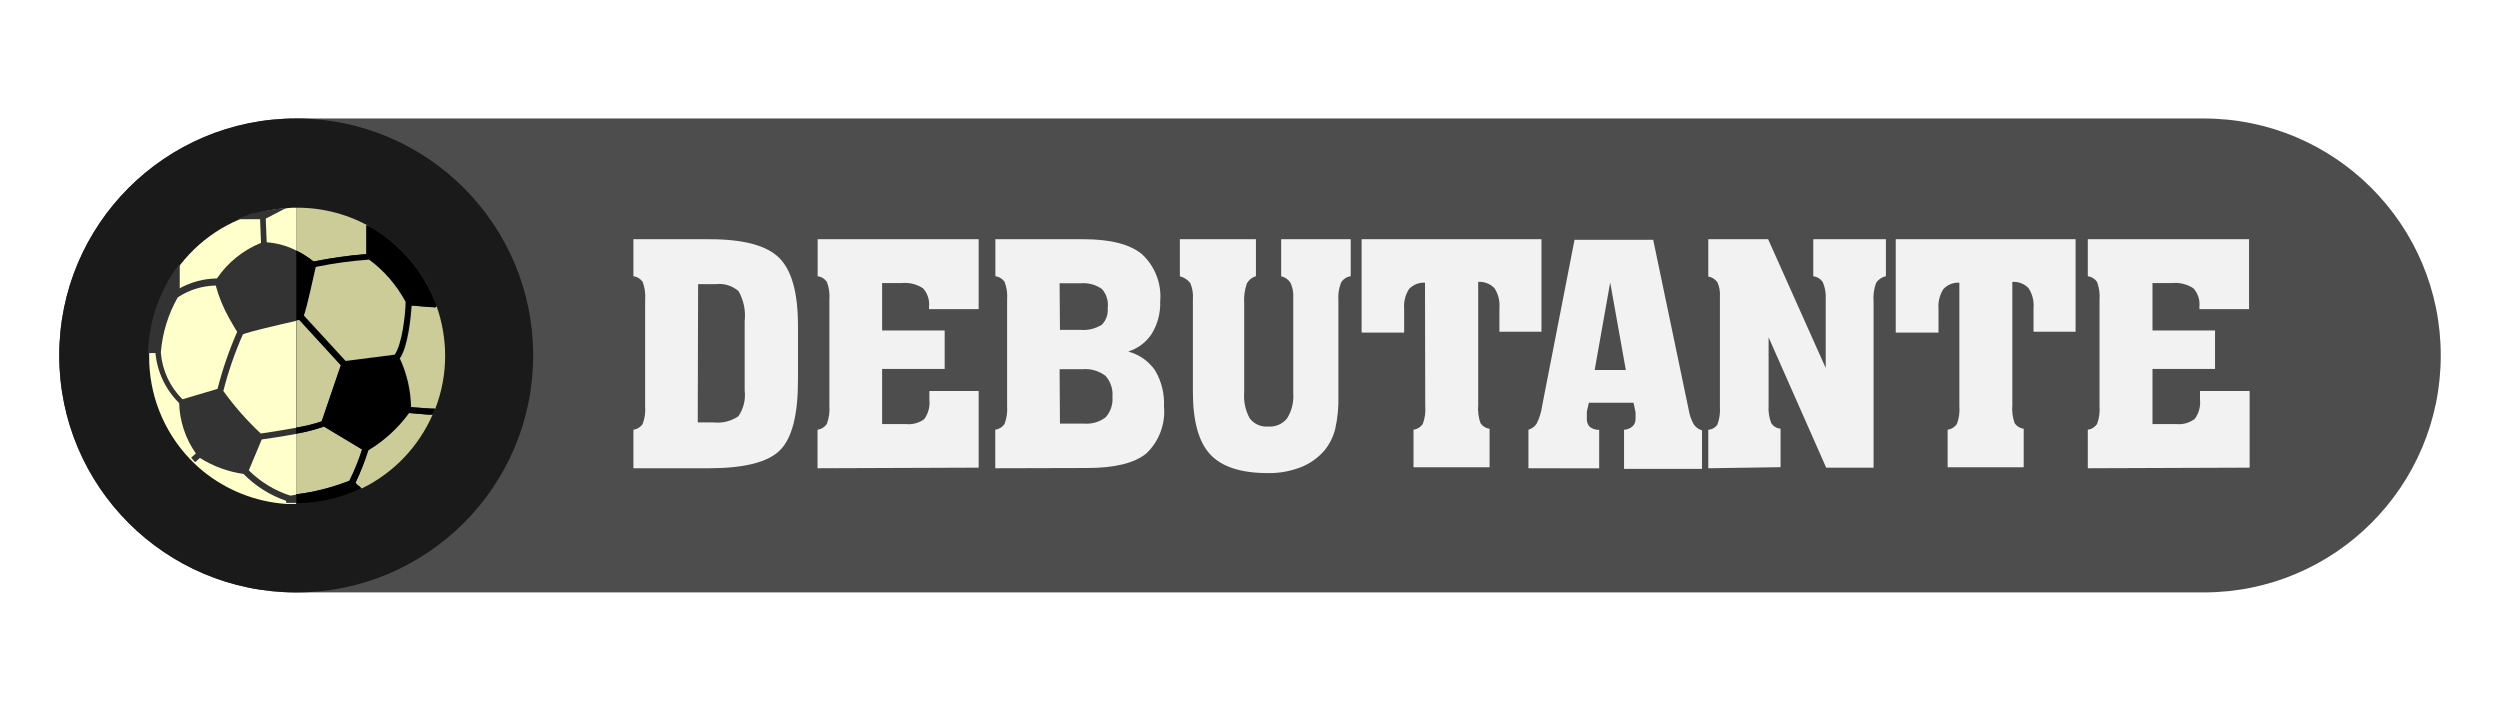
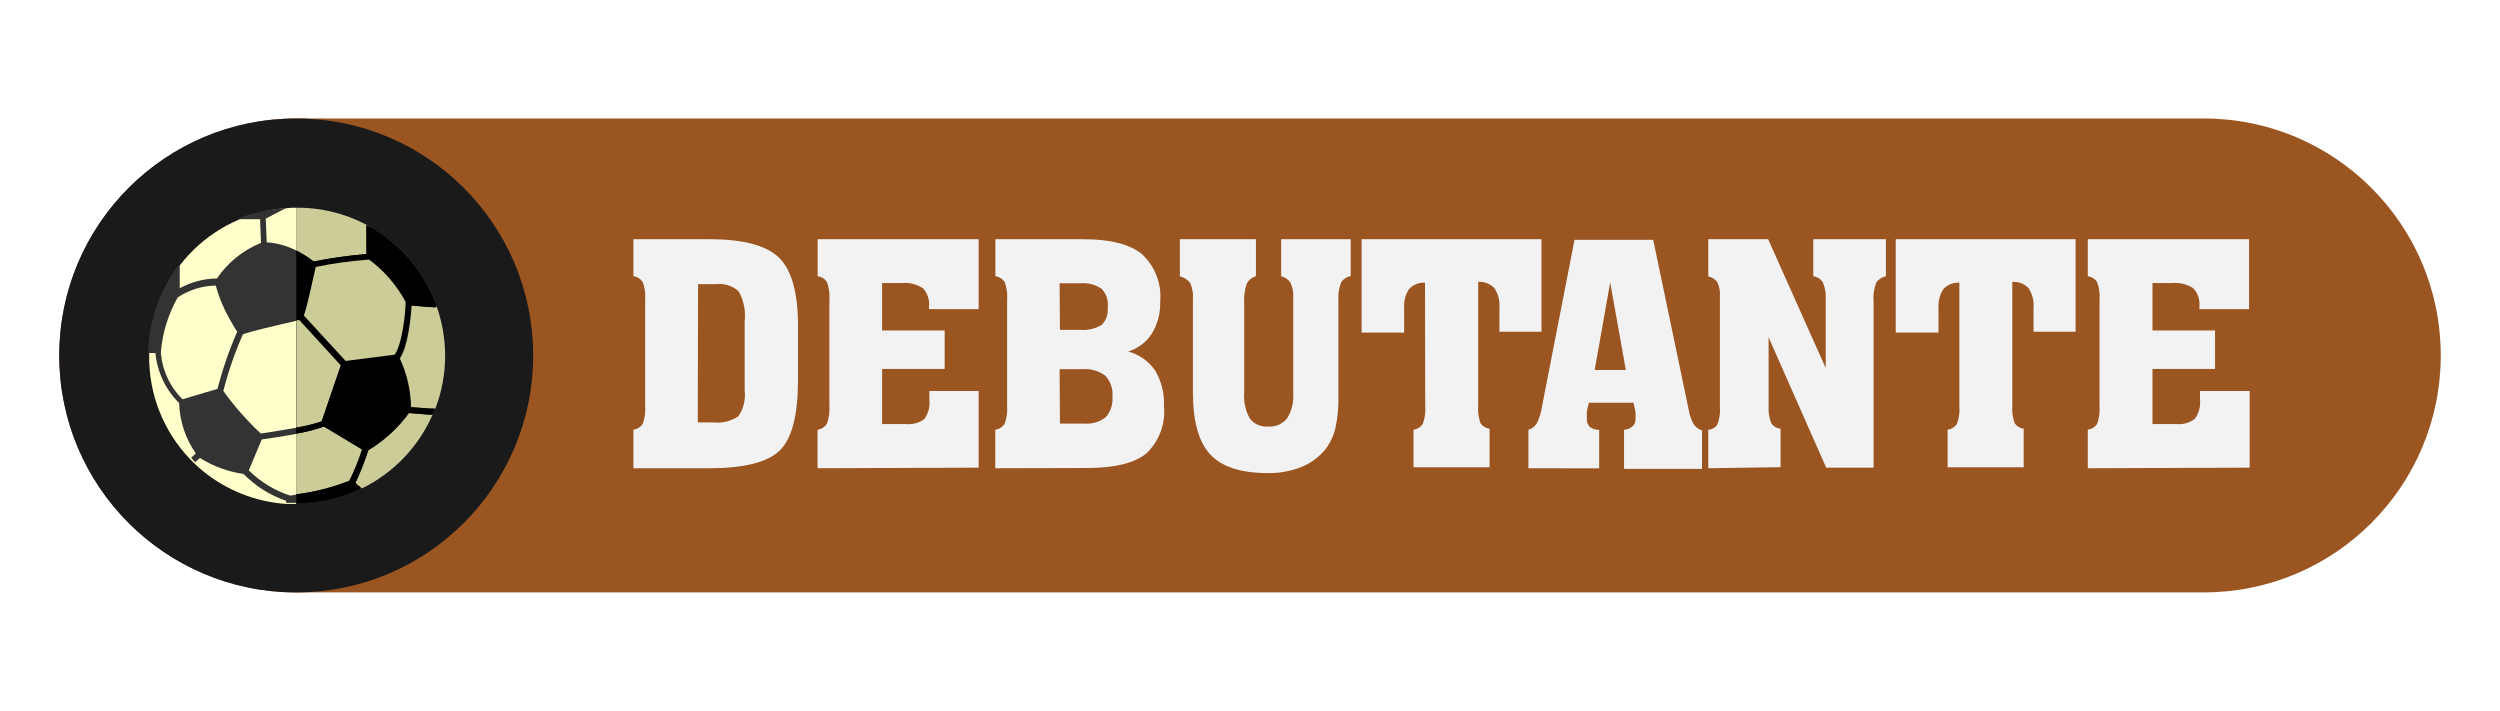
<svg xmlns="http://www.w3.org/2000/svg" id="Municipios_de_la_provincia_de_Santa_Cruz_de_Tenerife" data-name="Municipios de la provincia de Santa Cruz de Tenerife" viewBox="0 0 211 60">
  <defs>
-     <style>.cls-1{fill:#4d4d4d;}.cls-2{fill:#1a1a1a;}.cls-3{fill:#cc9;}.cls-4{fill:#ffc;}.cls-5{fill:#333;}.cls-6{fill:#f2f2f2;}</style>
+     <style>.cls-1{fill:#9b5521;}.cls-2{fill:#1a1a1a;}.cls-3{fill:#cc9;}.cls-4{fill:#ffc;}.cls-5{fill:#333;}.cls-6{fill:#f2f2f2;}</style>
  </defs>
  <rect class="cls-1" x="5" y="10" width="201" height="40" rx="20" ry="20" />
  <path class="cls-2" d="M25,10h0A20,20,0,0,1,45,30h0A20,20,0,0,1,25,50h0A20,20,0,0,1,5,30H5A20,20,0,0,1,25,10Z" />
  <path class="cls-3" d="M31.41,19.24l-.2-.11L30.93,19v2.44a39.1,39.1,0,0,0-4.46.63A7.94,7.94,0,0,0,25,21.15V17.53h.05A12.45,12.45,0,0,1,31.41,19.24Z" />
  <path class="cls-3" d="M28.79,30.81h0l-1.62,4.74h0a12.84,12.84,0,0,1-2.15.53V27l.25-.05h0Z" />
  <path class="cls-3" d="M30.59,37.95a18.4,18.4,0,0,1-1.07,2.64A18.6,18.6,0,0,1,25,41.72V36.59A14,14,0,0,0,27.37,36Z" />
  <path class="cls-4" d="M25,17.53v25q-.44,0-.87,0a12.46,12.46,0,0,1-7-2.77c-.25-.21-.5-.42-.73-.65l-.36-.36A12.43,12.43,0,0,1,12.59,30v-.13A12.45,12.45,0,0,1,24.22,17.57,5.39,5.39,0,0,1,25,17.53Z" />
  <path class="cls-3" d="M36.51,35a12.51,12.51,0,0,1-6,6.24l.05,0,0,0h0l-.15-.13L30.26,41h0L30,40.76A21.51,21.51,0,0,0,31.1,38a11.76,11.76,0,0,0,3.43-3.14l1.6.13h.38Z" />
  <path class="cls-3" d="M37.57,30a12.32,12.32,0,0,1-.83,4.49l-.36,0-1.68-.12a10.23,10.23,0,0,0-.95-4.12h0c.71-1,.94-3.6,1-4.46,1.23.11,1.68.15,1.86.15a.23.23,0,0,0,.15,0l.08-.07v-.05A12.61,12.61,0,0,1,37.57,30Z" />
  <path class="cls-5" d="M36.81,25.72a9.66,9.66,0,0,0-1.21-2.48,12.09,12.09,0,0,0-4.18-4,12.4,12.4,0,0,1,3.15,2.65,12.27,12.27,0,0,1,2.26,3.88Zm-.08,8.79h0c-.08.17-.15.34-.22.51h0l.2-.5ZM25,42.5v-.75l-.5.08A8.83,8.83,0,0,1,21,39.7l1.09-2.61c.51-.07,1.74-.25,2.92-.47V36.1c-.94.17-2,.34-3,.49h0A24.66,24.66,0,0,1,18.85,33a30.14,30.14,0,0,1,1.65-4.78C21,28,23.33,27.46,25,27.08V21.14a6.52,6.52,0,0,0-2.49-.69h0l-.08-2,1.62-.84.15-.08.07,0-1,.12a5.65,5.65,0,0,0-.67.11h-.13a7.85,7.85,0,0,0-1,.25h0l-.08,0h-.11l-.32.11L20,18.5h.22l.62,0,1.11,0,.08,2a8.19,8.19,0,0,0-3.72,3,6.69,6.69,0,0,0-3.14.83h0c0-.67,0-1.52,0-1.52v-.53l-.33.41a12.93,12.93,0,0,0-2.34,6.91v.2h.62a6.83,6.83,0,0,0,2,4.22,7.78,7.78,0,0,0,1.41,4.25h0l-.4.36h0l.34.38,0,0,.4-.36A9.4,9.4,0,0,0,20.55,40h0a9.29,9.29,0,0,0,3.6,2.27v0l0,.17h.95a11.73,11.73,0,0,0,5.22-1.16l.17-.09a12.37,12.37,0,0,1-5.41,1.23h0Zm-9.6-8.8a6.23,6.23,0,0,1-1.82-3.88v-.13A11.2,11.2,0,0,1,15,25.1v0a6,6,0,0,1,3.21-1,12,12,0,0,0,1.11,2.72c.22.41.44.75.58,1a2,2,0,0,1,.12.18,31,31,0,0,0-1.66,4.82Z" />
  <path d="M36.59,25.92a.23.23,0,0,0,.15,0l.08-.07v-.05a12.52,12.52,0,0,0-2.26-3.88,12.72,12.72,0,0,0-3.15-2.65,0,0,0,0,1,0,0l-.2-.11L30.92,19v2.44a39.1,39.1,0,0,0-4.46.63A7.94,7.94,0,0,0,25,21.14v5.91l.25-.05h0l3.51,3.83h0l-1.62,4.74h0a12.84,12.84,0,0,1-2.15.53v.51A14,14,0,0,0,27.33,36l3.22,1.93a18.4,18.4,0,0,1-1.07,2.64A18.6,18.6,0,0,1,25,41.72v.75H25a12.37,12.37,0,0,0,5.41-1.23h0l.05,0,0,0h0L30.31,41,30.22,41h0L30,40.75A21.51,21.51,0,0,0,31.06,38a11.76,11.76,0,0,0,3.43-3.14l1.6.13h.38c.08-.17.15-.34.21-.51l-.36,0-1.68-.12a10.23,10.23,0,0,0-.95-4.12h0c.71-1,.94-3.6,1-4.46C36,25.88,36.41,25.92,36.59,25.92Zm-2.36-.41c0,1-.3,3.59-.92,4.45l-4.14.53-3.52-3.83c.29-.8.79-3.22,1-4.1a34.66,34.66,0,0,1,4.5-.62,11,11,0,0,1,3.13,3.58Z" />
  <path class="cls-3" d="M34.23,25.48v0c0,1-.3,3.59-.92,4.45l-4.14.53-3.52-3.83c.29-.8.79-3.22,1-4.1a34.66,34.66,0,0,1,4.5-.62A10.7,10.7,0,0,1,34.23,25.48Z" />
  <path class="cls-6" d="M59.89,39.52H53.46V36.27a1.14,1.14,0,0,0,.78-.48,3.53,3.53,0,0,0,.21-1.53V25.32a3.53,3.53,0,0,0-.21-1.53,1.14,1.14,0,0,0-.78-.48V20.19h6.42q4.29,0,5.88,1.57t1.59,5.72V32.1q0,4.37-1.51,5.89T59.89,39.52Zm-1-3.87h1.31a3.12,3.12,0,0,0,2.12-.52,3.16,3.16,0,0,0,.53-2.18V27.11a4.2,4.2,0,0,0-.51-2.53,2.45,2.45,0,0,0-1.91-.6H60.2l-1.28,0Z" />
  <path class="cls-6" d="M69,39.52V36.27a1.14,1.14,0,0,0,.78-.48A3.53,3.53,0,0,0,70,34.26V25.32a3.53,3.53,0,0,0-.21-1.53,1.14,1.14,0,0,0-.78-.48V20.19H82.6v5.9H78.41v-.2a2,2,0,0,0-.51-1.56,2.78,2.78,0,0,0-1.8-.44H74.45v4h5.28v3.25H74.45v4.65h2A2.2,2.2,0,0,0,78,35.38a2.34,2.34,0,0,0,.44-1.64V33H82.6v6.47Z" />
  <path class="cls-6" d="M84,39.52V36.27a1.14,1.14,0,0,0,.78-.48A3.53,3.53,0,0,0,85,34.26V25.32a3.53,3.53,0,0,0-.21-1.53,1.14,1.14,0,0,0-.78-.48V20.19h7.44q3.39,0,4.93,1.26a4.86,4.86,0,0,1,1.54,4,4.88,4.88,0,0,1-.7,2.7,3.66,3.66,0,0,1-2,1.52,4,4,0,0,1,2.28,1.61,5.43,5.43,0,0,1,.74,3,4.87,4.87,0,0,1-1.5,4q-1.5,1.22-5,1.22Zm5.46-11.68h1.73A2.88,2.88,0,0,0,93,27.4,1.75,1.75,0,0,0,93.49,26,2,2,0,0,0,93,24.39a2.7,2.7,0,0,0-1.8-.48H89.43Zm0,7.91h2a2.66,2.66,0,0,0,1.86-.53,2.32,2.32,0,0,0,.57-1.75,2.29,2.29,0,0,0-.6-1.76,2.81,2.81,0,0,0-1.93-.55H89.43Z" />
  <path class="cls-6" d="M99.58,23.32V20.19H106v3.12a1.29,1.29,0,0,0-.77.62,4.32,4.32,0,0,0-.22,1.71v7.49a3.85,3.85,0,0,0,.48,2.2,1.78,1.78,0,0,0,1.55.67,1.86,1.86,0,0,0,1.59-.69,3.49,3.49,0,0,0,.52-2.1V25.11a2.58,2.58,0,0,0-.23-1.24,1.23,1.23,0,0,0-.79-.55V20.19H114v3.12a1.15,1.15,0,0,0-.81.53,3.45,3.45,0,0,0-.23,1.53v8a11.25,11.25,0,0,1-.27,2.84A4.67,4.67,0,0,1,111.8,38a5.12,5.12,0,0,1-2,1.43,7.38,7.38,0,0,1-2.78.5q-3.4,0-4.87-1.57t-1.47-5.28V25.27a2.94,2.94,0,0,0-.22-1.38A1.59,1.59,0,0,0,99.58,23.32Z" />
  <path class="cls-6" d="M120.27,23.86a1.69,1.69,0,0,0-1.35.54,2.68,2.68,0,0,0-.41,1.67v2h-3.59V20.19H130.1V28h-3.55v-2a2.64,2.64,0,0,0-.42-1.68,1.74,1.74,0,0,0-1.37-.53v10.4a3.61,3.61,0,0,0,.2,1.54,1.13,1.13,0,0,0,.76.46v3.25h-6.42V36.27a1.14,1.14,0,0,0,.78-.48,3.5,3.5,0,0,0,.21-1.53Z" />
  <path class="cls-6" d="M129,39.52V36.27a1.23,1.23,0,0,0,.7-.53,4.8,4.8,0,0,0,.46-1.5l2.73-14h6.64l3,14.36a3.69,3.69,0,0,0,.43,1.23,1.27,1.27,0,0,0,.69.49v3.25h-6.58V36.27a1.15,1.15,0,0,0,.71-.28.83.83,0,0,0,.26-.63c0-.07,0-.15,0-.25s0-.2,0-.31l-.17-.81H134.1l-.17.74c0,.14,0,.25,0,.34s0,.17,0,.25a.92.92,0,0,0,.25.71,1.23,1.23,0,0,0,.79.25v3.25Zm5.59-8.29h2.63l-1.32-7.39Z" />
  <path class="cls-6" d="M144.18,39.52V36.27a1,1,0,0,0,.77-.44,3.55,3.55,0,0,0,.21-1.51V25a2.38,2.38,0,0,0-.22-1.19,1.16,1.16,0,0,0-.76-.47V20.19h5.05l4.86,10.87V25.27a3.14,3.14,0,0,0-.24-1.44,1.08,1.08,0,0,0-.81-.51V20.19h6.13v3.12a1.35,1.35,0,0,0-.82.55,3.68,3.68,0,0,0-.22,1.61v14h-4l-4.86-11v5.76a3.42,3.42,0,0,0,.22,1.47,1,1,0,0,0,.79.48v3.25Z" />
  <path class="cls-6" d="M165.37,23.86a1.69,1.69,0,0,0-1.35.54,2.68,2.68,0,0,0-.41,1.67v2H160V20.19h15.18V28h-3.55v-2a2.64,2.64,0,0,0-.42-1.68,1.74,1.74,0,0,0-1.37-.53v10.4a3.61,3.61,0,0,0,.2,1.54,1.13,1.13,0,0,0,.76.46v3.25h-6.42V36.27a1.14,1.14,0,0,0,.78-.48,3.5,3.5,0,0,0,.21-1.53Z" />
  <path class="cls-6" d="M176.21,39.52V36.27a1.14,1.14,0,0,0,.78-.48,3.53,3.53,0,0,0,.21-1.53V25.32a3.53,3.53,0,0,0-.21-1.53,1.14,1.14,0,0,0-.78-.48V20.19h13.61v5.9h-4.19v-.2a2,2,0,0,0-.51-1.56,2.78,2.78,0,0,0-1.8-.44h-1.65v4h5.28v3.25h-5.28v4.65h2a2.2,2.2,0,0,0,1.57-.44,2.34,2.34,0,0,0,.44-1.64V33h4.19v6.47Z" />
</svg>
